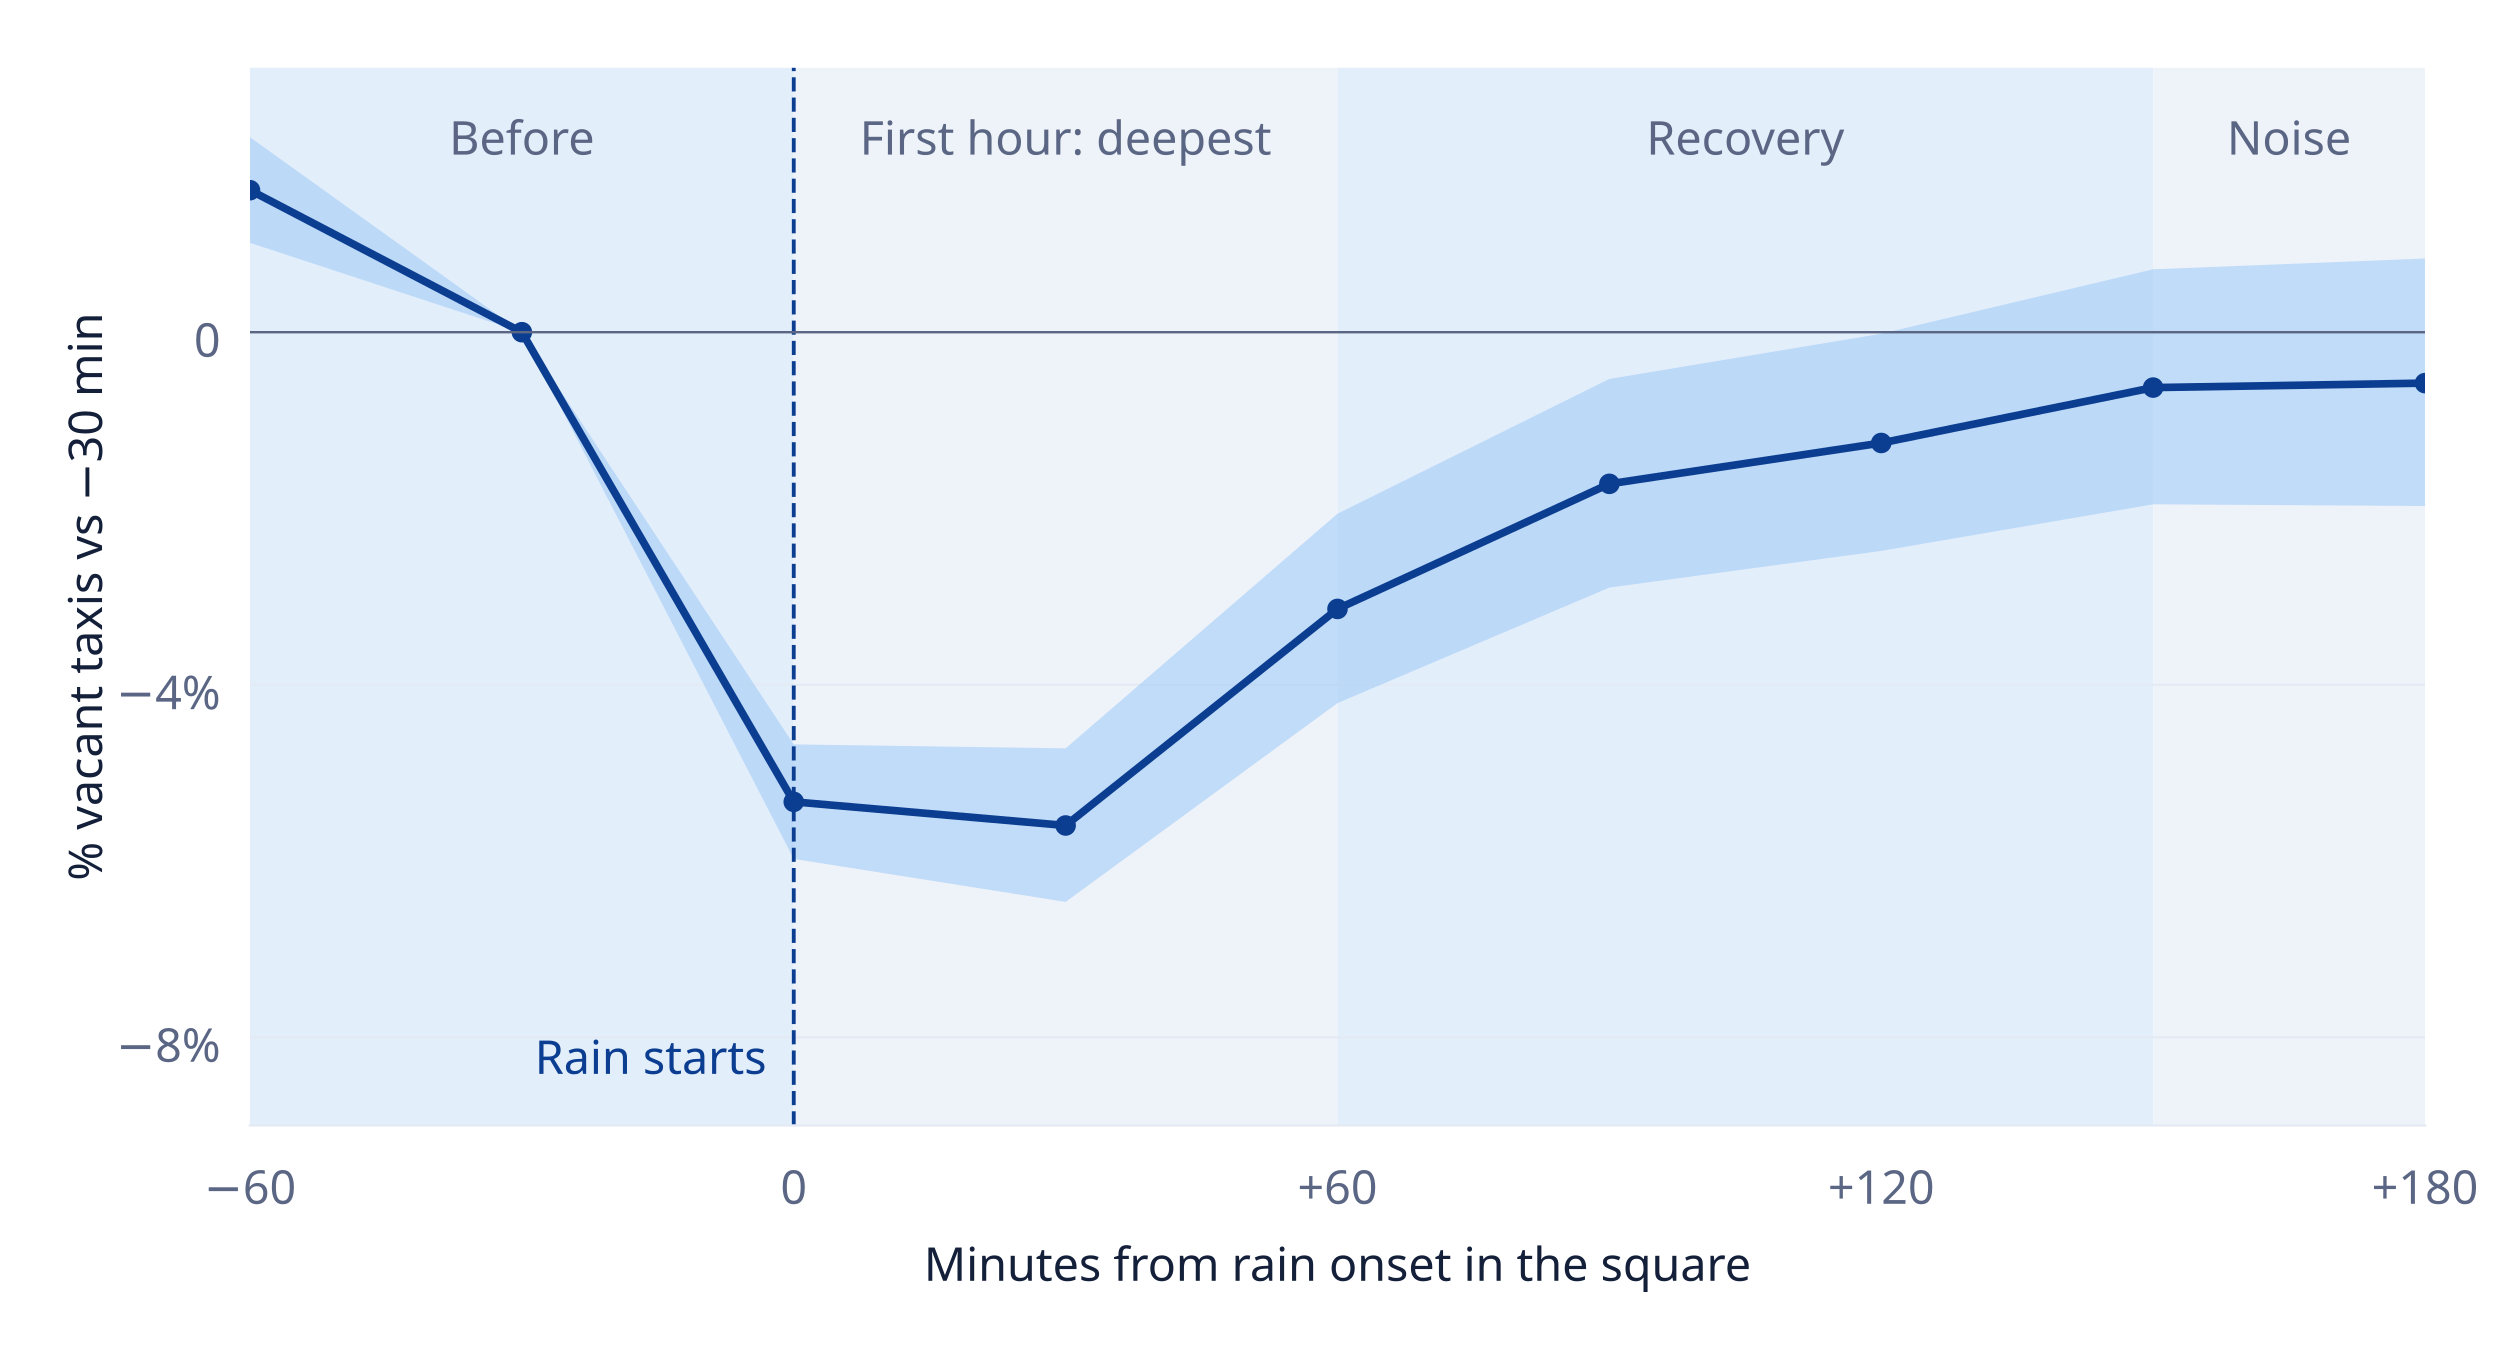
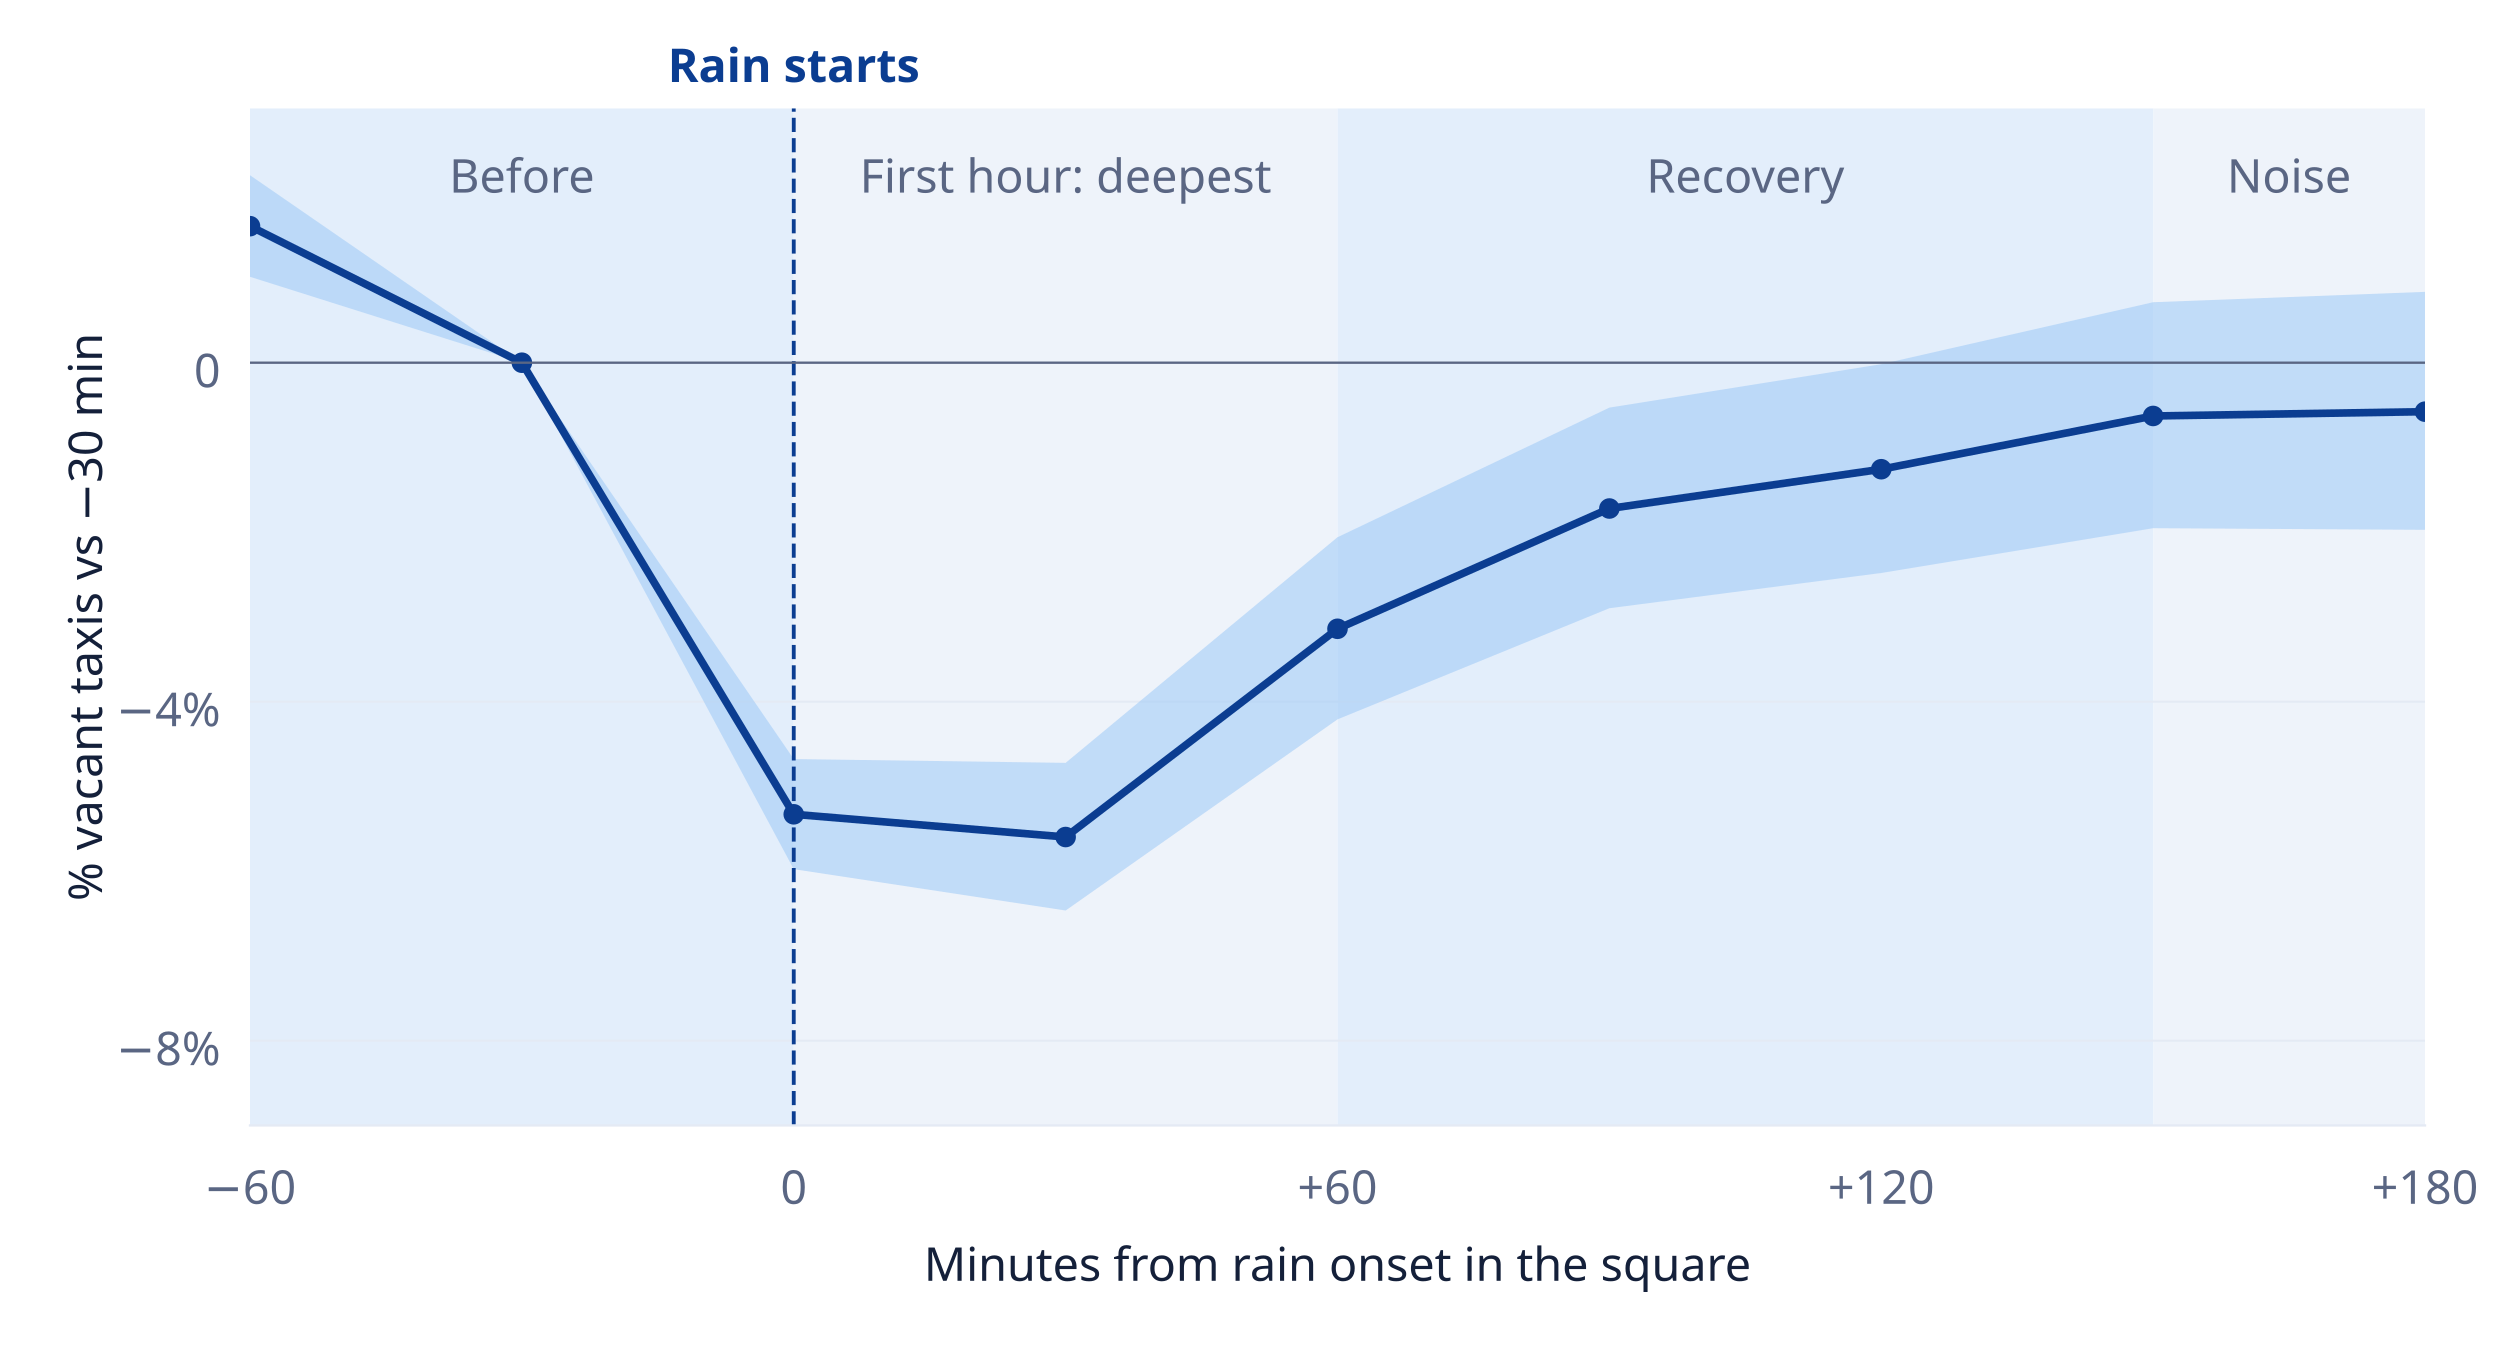
<svg xmlns="http://www.w3.org/2000/svg" xmlns:xlink="http://www.w3.org/1999/xlink" width="849.6pt" height="460.8pt" viewBox="0 0 849.6 460.8" version="1.1">
  <defs>
    <style type="text/css">*{stroke-linejoin: round; stroke-linecap: butt}</style>
  </defs>
  <g id="figure_1">
    <g id="patch_1">
      <path d="M 0 460.8  L 849.6 460.8  L 849.6 0  L 0 0  L 0 460.8  z " style="fill: none" />
    </g>
    <g id="axes_1">
      <g id="patch_2">
-         <path d="M 84.96 382.464  L 824.112 382.464  L 824.112 23.04  L 84.96 23.04  L 84.96 382.464  z " style="fill: none" />
+         <path d="M 84.96 382.464  L 824.112 382.464  L 824.112 36.864  L 84.96 36.864  L 84.96 382.464  z " style="fill: none" />
      </g>
      <g id="patch_3">
-         <path d="M 84.96 382.464  L 269.748 382.464  L 269.748 23.04  L 84.96 23.04  z " clip-path="url(#p9d23f13b15)" style="fill: #e3eefb" />
+         <path d="M 84.96 382.464  L 269.748 382.464  L 269.748 36.864  L 84.96 36.864  z " clip-path="url(#pbf423236d6)" style="fill: #e3eefb" />
      </g>
      <g id="patch_4">
-         <path d="M 269.748 382.464  L 454.536 382.464  L 454.536 23.04  L 269.748 23.04  z " clip-path="url(#p9d23f13b15)" style="fill: #eef3fa" />
+         <path d="M 269.748 382.464  L 454.536 382.464  L 454.536 36.864  L 269.748 36.864  z " clip-path="url(#pbf423236d6)" style="fill: #eef3fa" />
      </g>
      <g id="patch_5">
-         <path d="M 454.536 382.464  L 731.718 382.464  L 731.718 23.04  L 454.536 23.04  z " clip-path="url(#p9d23f13b15)" style="fill: #e3eefb" />
+         <path d="M 454.536 382.464  L 731.718 382.464  L 731.718 36.864  L 454.536 36.864  z " clip-path="url(#pbf423236d6)" style="fill: #e3eefb" />
      </g>
      <g id="patch_6">
-         <path d="M 731.718 382.464  L 824.112 382.464  L 824.112 23.04  L 731.718 23.04  z " clip-path="url(#p9d23f13b15)" style="fill: #eef3fa" />
+         <path d="M 731.718 382.464  L 824.112 382.464  L 824.112 36.864  L 731.718 36.864  z " clip-path="url(#pbf423236d6)" style="fill: #eef3fa" />
      </g>
      <g id="matplotlib.axis_1">
        <g id="xtick_1">
          <g id="line2d_1" />
          <g id="text_1">
            <text style="font-size: 15.84px; font-family: 'Poppins'; text-anchor: middle; fill: #5a6683" x="84.96" y="409.096" transform="rotate(-0 84.96 409.096)">−60</text>
          </g>
        </g>
        <g id="xtick_2">
          <g id="line2d_2" />
          <g id="text_2">
            <text style="font-size: 15.84px; font-family: 'Poppins'; text-anchor: middle; fill: #5a6683" x="269.748" y="409.096" transform="rotate(-0 269.748 409.096)">0</text>
          </g>
        </g>
        <g id="xtick_3">
          <g id="line2d_3" />
          <g id="text_3">
            <text style="font-size: 15.84px; font-family: 'Poppins'; text-anchor: middle; fill: #5a6683" x="454.536" y="409.096" transform="rotate(-0 454.536 409.096)">+60</text>
          </g>
        </g>
        <g id="xtick_4">
          <g id="line2d_4" />
          <g id="text_4">
            <text style="font-size: 15.84px; font-family: 'Poppins'; text-anchor: middle; fill: #5a6683" x="639.324" y="409.096" transform="rotate(-0 639.324 409.096)">+120</text>
          </g>
        </g>
        <g id="xtick_5">
          <g id="line2d_5" />
          <g id="text_5">
            <text style="font-size: 15.84px; font-family: 'Poppins'; text-anchor: middle; fill: #5a6683" x="824.112" y="409.096" transform="rotate(-0 824.112 409.096)">+180</text>
          </g>
        </g>
        <g id="text_6">
          <text style="font-size: 15.84px; font-family: 'Poppins'; text-anchor: middle; fill: #14203a" x="454.536" y="435.272" transform="rotate(-0 454.536 435.272)">Minutes from rain onset in the square</text>
        </g>
      </g>
      <g id="matplotlib.axis_2">
        <g id="ytick_1">
          <g id="line2d_6">
-             <path d="M 84.96 352.512  L 824.112 352.512  " clip-path="url(#p9d23f13b15)" style="fill: none; stroke: #e4eaf4; stroke-width: 0.7; stroke-linecap: square" />
+             <path d="M 84.96 353.664  L 824.112 353.664  " clip-path="url(#pbf423236d6)" style="fill: none; stroke: #e4eaf4; stroke-width: 0.7; stroke-linecap: square" />
          </g>
          <g id="line2d_7" />
          <g id="text_7">
-             <text style="font-size: 15.84px; font-family: 'Poppins'; text-anchor: end; fill: #5a6683" x="74.96" y="360.828" transform="rotate(-0 74.96 360.828)">−8%</text>
+             <text style="font-size: 15.84px; font-family: 'Poppins'; text-anchor: end; fill: #5a6683" x="74.96" y="361.98" transform="rotate(-0 74.96 361.98)">−8%</text>
          </g>
        </g>
        <g id="ytick_2">
          <g id="line2d_8">
-             <path d="M 84.96 232.704  L 824.112 232.704  " clip-path="url(#p9d23f13b15)" style="fill: none; stroke: #e4eaf4; stroke-width: 0.7; stroke-linecap: square" />
+             <path d="M 84.96 238.464  L 824.112 238.464  " clip-path="url(#pbf423236d6)" style="fill: none; stroke: #e4eaf4; stroke-width: 0.7; stroke-linecap: square" />
          </g>
          <g id="line2d_9" />
          <g id="text_8">
-             <text style="font-size: 15.84px; font-family: 'Poppins'; text-anchor: end; fill: #5a6683" x="74.96" y="241.02" transform="rotate(-0 74.96 241.02)">−4%</text>
+             <text style="font-size: 15.84px; font-family: 'Poppins'; text-anchor: end; fill: #5a6683" x="74.96" y="246.78" transform="rotate(-0 74.96 246.78)">−4%</text>
          </g>
        </g>
        <g id="ytick_3">
          <g id="line2d_10">
-             <path d="M 84.96 112.896  L 824.112 112.896  " clip-path="url(#p9d23f13b15)" style="fill: none; stroke: #e4eaf4; stroke-width: 0.7; stroke-linecap: square" />
+             <path d="M 84.96 123.264  L 824.112 123.264  " clip-path="url(#pbf423236d6)" style="fill: none; stroke: #e4eaf4; stroke-width: 0.7; stroke-linecap: square" />
          </g>
          <g id="line2d_11" />
          <g id="text_9">
-             <text style="font-size: 15.84px; font-family: 'Poppins'; text-anchor: end; fill: #5a6683" x="74.96" y="121.212" transform="rotate(-0 74.96 121.212)">0</text>
+             <text style="font-size: 15.84px; font-family: 'Poppins'; text-anchor: end; fill: #5a6683" x="74.96" y="131.58" transform="rotate(-0 74.96 131.58)">0</text>
          </g>
        </g>
        <g id="text_10">
-           <text style="font-size: 15.84px; font-family: 'Poppins'; text-anchor: middle; fill: #14203a" x="34.672" y="202.752" transform="rotate(-90 34.67155 202.752)">% vacant taxis vs −30 min</text>
+           <text style="font-size: 15.84px; font-family: 'Poppins'; text-anchor: middle; fill: #14203a" x="34.672" y="209.664" transform="rotate(-90 34.67155 209.664)">% vacant taxis vs −30 min</text>
        </g>
      </g>
      <g id="event-band">
        <defs>
-           <path id="me76059b558" d="M 84.96 -414.168  L 84.96 -378.262  L 177.354 -347.904  L 269.748 -168.9  L 362.142 -154.288  L 454.536 -221.853  L 546.93 -261.13  L 639.324 -273.589  L 731.718 -289.413  L 824.112 -288.841  L 824.112 -372.952  L 824.112 -372.952  L 731.718 -369.288  L 639.324 -347.391  L 546.93 -332.043  L 454.536 -286.232  L 362.142 -206.482  L 269.748 -207.826  L 177.354 -347.904  L 84.96 -414.168  z " />
+           <path id="mf4601390e5" d="M 84.96 -401.251  L 84.96 -366.726  L 177.354 -337.536  L 269.748 -165.417  L 362.142 -151.366  L 454.536 -216.333  L 546.93 -254.1  L 639.324 -266.079  L 731.718 -281.294  L 824.112 -280.745  L 824.112 -361.621  L 824.112 -361.621  L 731.718 -358.097  L 639.324 -337.043  L 546.93 -322.285  L 454.536 -278.236  L 362.142 -201.553  L 269.748 -202.846  L 177.354 -337.536  L 84.96 -401.251  z " />
        </defs>
-         <g clip-path="url(#p9d23f13b15)">
-           <use xlink:href="#me76059b558" x="0" y="460.8" style="fill: #9cc9f5; fill-opacity: 0.55" />
+         <g clip-path="url(#pbf423236d6)">
+           <use xlink:href="#mf4601390e5" x="0" y="460.8" style="fill: #9cc9f5; fill-opacity: 0.55" />
        </g>
      </g>
      <g id="event-line">
-         <path d="M 84.96 64.638  L 177.354 112.896  L 269.748 272.503  L 362.142 280.536  L 454.536 206.936  L 546.93 164.427  L 639.324 150.54  L 731.718 131.718  L 824.112 130.2  " clip-path="url(#p9d23f13b15)" style="fill: none; stroke: #0b3d91; stroke-width: 2.6; stroke-linecap: square" />
+         <path d="M 84.96 76.862  L 177.354 123.264  L 269.748 276.733  L 362.142 284.456  L 454.536 213.687  L 546.93 172.813  L 639.324 159.46  L 731.718 141.362  L 824.112 139.903  " clip-path="url(#pbf423236d6)" style="fill: none; stroke: #0b3d91; stroke-width: 2.6; stroke-linecap: square" />
        <defs>
          <path id="m1c6cee35af" d="M 0 3  C 0.796 3 1.559 2.684 2.121 2.121  C 2.684 1.559 3 0.796 3 0  C 3 -0.796 2.684 -1.559 2.121 -2.121  C 1.559 -2.684 0.796 -3 0 -3  C -0.796 -3 -1.559 -2.684 -2.121 -2.121  C -2.684 -1.559 -3 -0.796 -3 0  C -3 0.796 -2.684 1.559 -2.121 2.121  C -1.559 2.684 -0.796 3 0 3  z " style="stroke: #0b3d91" />
        </defs>
-         <g clip-path="url(#p9d23f13b15)">
-           <use xlink:href="#m1c6cee35af" x="84.96" y="64.638" style="fill: #0b3d91; stroke: #0b3d91" />
-           <use xlink:href="#m1c6cee35af" x="177.354" y="112.896" style="fill: #0b3d91; stroke: #0b3d91" />
-           <use xlink:href="#m1c6cee35af" x="269.748" y="272.503" style="fill: #0b3d91; stroke: #0b3d91" />
-           <use xlink:href="#m1c6cee35af" x="362.142" y="280.536" style="fill: #0b3d91; stroke: #0b3d91" />
-           <use xlink:href="#m1c6cee35af" x="454.536" y="206.936" style="fill: #0b3d91; stroke: #0b3d91" />
-           <use xlink:href="#m1c6cee35af" x="546.93" y="164.427" style="fill: #0b3d91; stroke: #0b3d91" />
-           <use xlink:href="#m1c6cee35af" x="639.324" y="150.54" style="fill: #0b3d91; stroke: #0b3d91" />
-           <use xlink:href="#m1c6cee35af" x="731.718" y="131.718" style="fill: #0b3d91; stroke: #0b3d91" />
-           <use xlink:href="#m1c6cee35af" x="824.112" y="130.2" style="fill: #0b3d91; stroke: #0b3d91" />
+         <g clip-path="url(#pbf423236d6)">
+           <use xlink:href="#m1c6cee35af" x="84.96" y="76.862" style="fill: #0b3d91; stroke: #0b3d91" />
+           <use xlink:href="#m1c6cee35af" x="177.354" y="123.264" style="fill: #0b3d91; stroke: #0b3d91" />
+           <use xlink:href="#m1c6cee35af" x="269.748" y="276.733" style="fill: #0b3d91; stroke: #0b3d91" />
+           <use xlink:href="#m1c6cee35af" x="362.142" y="284.456" style="fill: #0b3d91; stroke: #0b3d91" />
+           <use xlink:href="#m1c6cee35af" x="454.536" y="213.687" style="fill: #0b3d91; stroke: #0b3d91" />
+           <use xlink:href="#m1c6cee35af" x="546.93" y="172.813" style="fill: #0b3d91; stroke: #0b3d91" />
+           <use xlink:href="#m1c6cee35af" x="639.324" y="159.46" style="fill: #0b3d91; stroke: #0b3d91" />
+           <use xlink:href="#m1c6cee35af" x="731.718" y="141.362" style="fill: #0b3d91; stroke: #0b3d91" />
+           <use xlink:href="#m1c6cee35af" x="824.112" y="139.903" style="fill: #0b3d91; stroke: #0b3d91" />
        </g>
      </g>
      <g id="line2d_12">
-         <path d="M 269.748 382.464  L 269.748 23.04  " clip-path="url(#p9d23f13b15)" style="fill: none; stroke-dasharray: 4.81,2.08; stroke-dashoffset: 0; stroke: #0b3d91; stroke-width: 1.3" />
+         <path d="M 269.748 382.464  L 269.748 36.864  " clip-path="url(#pbf423236d6)" style="fill: none; stroke-dasharray: 4.81,2.08; stroke-dashoffset: 0; stroke: #0b3d91; stroke-width: 1.3" />
      </g>
      <g id="line2d_13">
-         <path d="M 84.96 112.896  L 824.112 112.896  " clip-path="url(#p9d23f13b15)" style="fill: none; stroke: #5a6683; stroke-width: 0.8; stroke-linecap: square" />
+         <path d="M 84.96 123.264  L 824.112 123.264  " clip-path="url(#pbf423236d6)" style="fill: none; stroke: #5a6683; stroke-width: 0.8; stroke-linecap: square" />
      </g>
      <g id="patch_7">
        <path d="M 84.96 382.464  L 824.112 382.464  " style="fill: none; stroke: #e4eaf4; stroke-width: 0.8; stroke-linejoin: miter; stroke-linecap: square" />
      </g>
      <g id="text_11">
-         <text style="font-size: 15.84px; font-family: 'Poppins'; text-anchor: middle; fill: #5a6683" x="177.354" y="52.546" transform="rotate(-0 177.354 52.5456)">Before</text>
+         <text style="font-size: 15.84px; font-family: 'Poppins'; text-anchor: middle; fill: #5a6683" x="177.354" y="65.448" transform="rotate(-0 177.354 65.448)">Before</text>
      </g>
      <g id="text_12">
-         <text style="font-size: 15.84px; font-family: 'Poppins'; text-anchor: middle; fill: #5a6683" x="362.142" y="52.546" transform="rotate(-0 362.142 52.5456)">First hour: deepest</text>
+         <text style="font-size: 15.84px; font-family: 'Poppins'; text-anchor: middle; fill: #5a6683" x="362.142" y="65.448" transform="rotate(-0 362.142 65.448)">First hour: deepest</text>
      </g>
      <g id="text_13">
-         <text style="font-size: 15.84px; font-family: 'Poppins'; text-anchor: middle; fill: #5a6683" x="593.127" y="52.546" transform="rotate(-0 593.127 52.5456)">Recovery</text>
+         <text style="font-size: 15.84px; font-family: 'Poppins'; text-anchor: middle; fill: #5a6683" x="593.127" y="65.448" transform="rotate(-0 593.127 65.448)">Recovery</text>
      </g>
      <g id="text_14">
-         <text style="font-size: 15.84px; font-family: 'Poppins'; text-anchor: middle; fill: #5a6683" x="777.915" y="52.546" transform="rotate(-0 777.915 52.5456)">Noise</text>
+         <text style="font-size: 15.84px; font-family: 'Poppins'; text-anchor: middle; fill: #5a6683" x="777.915" y="65.448" transform="rotate(-0 777.915 65.448)">Noise</text>
      </g>
      <g id="text_15">
-         <text style="font-size: 15.84px; font-family: 'Poppins'; text-anchor: end; fill: #0b3d91" x="260.509" y="364.939" transform="rotate(-0 260.5086 364.9392)">Rain starts</text>
+         <text style="font-weight: 600; font-size: 15.84px; font-family: 'Poppins'; text-anchor: middle; fill: #0b3d91" x="269.748" y="27.864" transform="rotate(-0 269.748 27.864)">Rain starts</text>
      </g>
    </g>
  </g>
  <defs>
-     <clipPath id="p9d23f13b15">
-       <rect x="84.96" y="23.04" width="739.152" height="359.424" />
+     <clipPath id="pbf423236d6">
+       <rect x="84.96" y="36.864" width="739.152" height="345.6" />
    </clipPath>
  </defs>
</svg>
